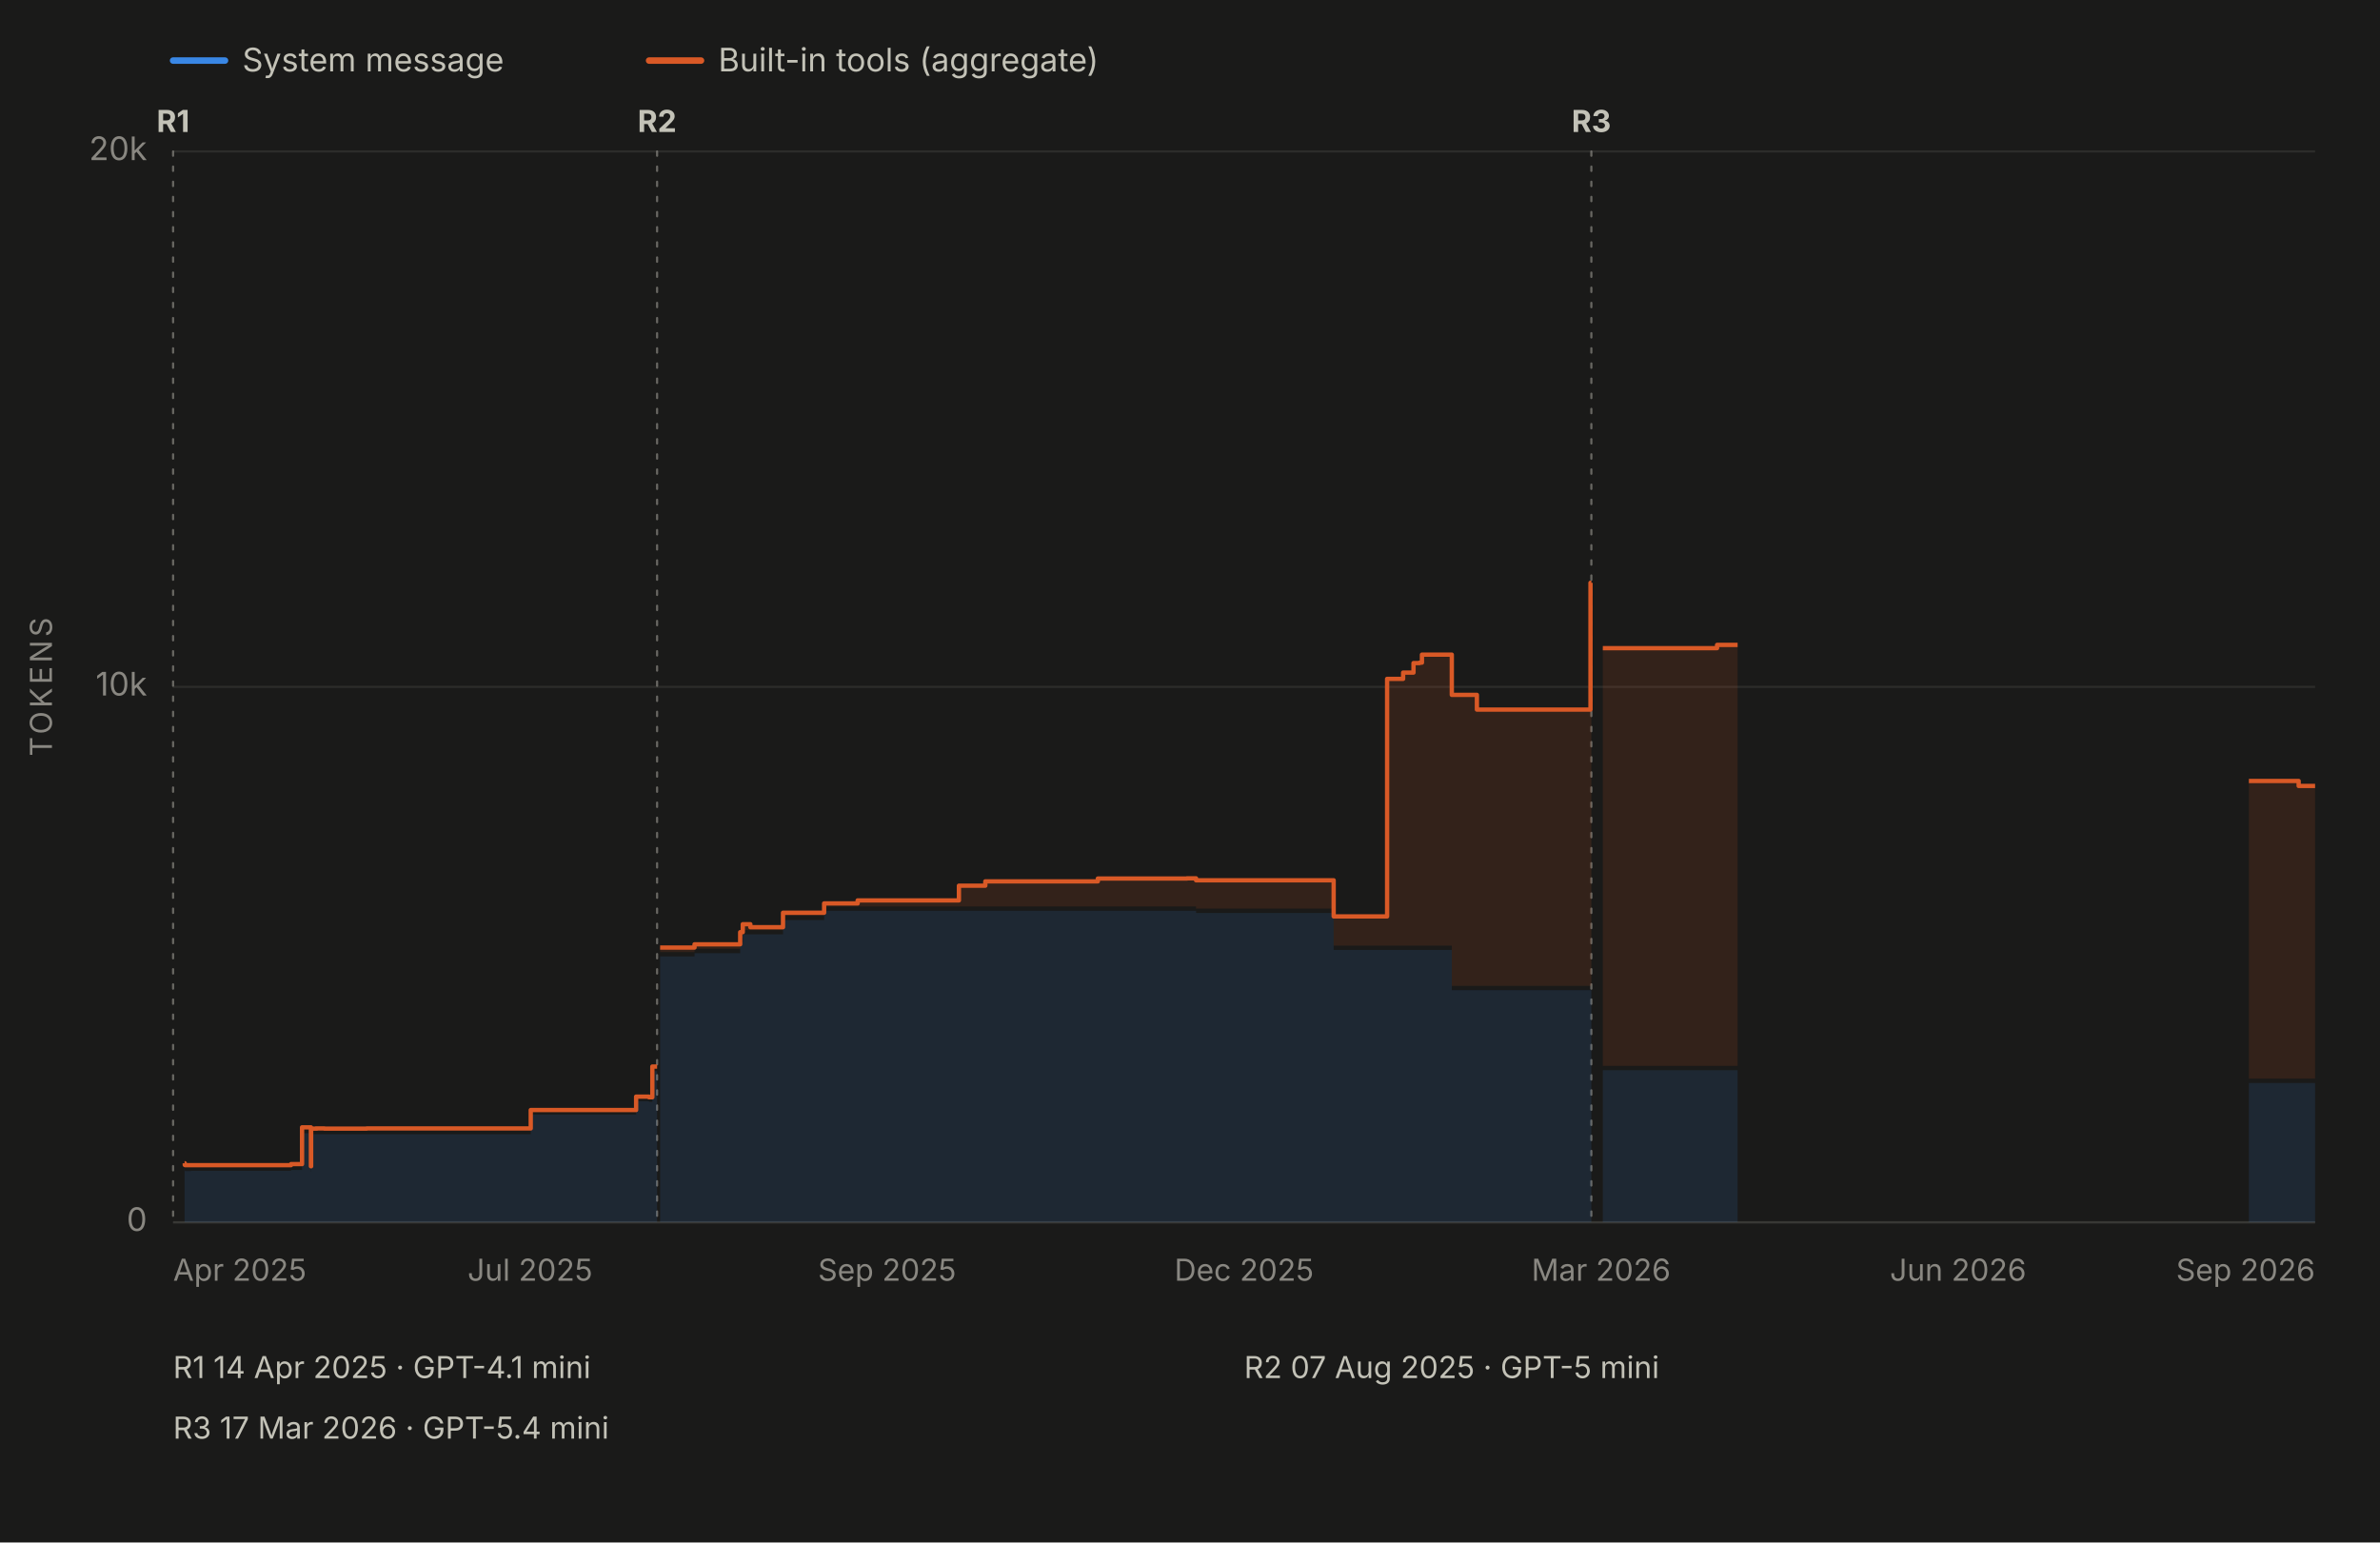
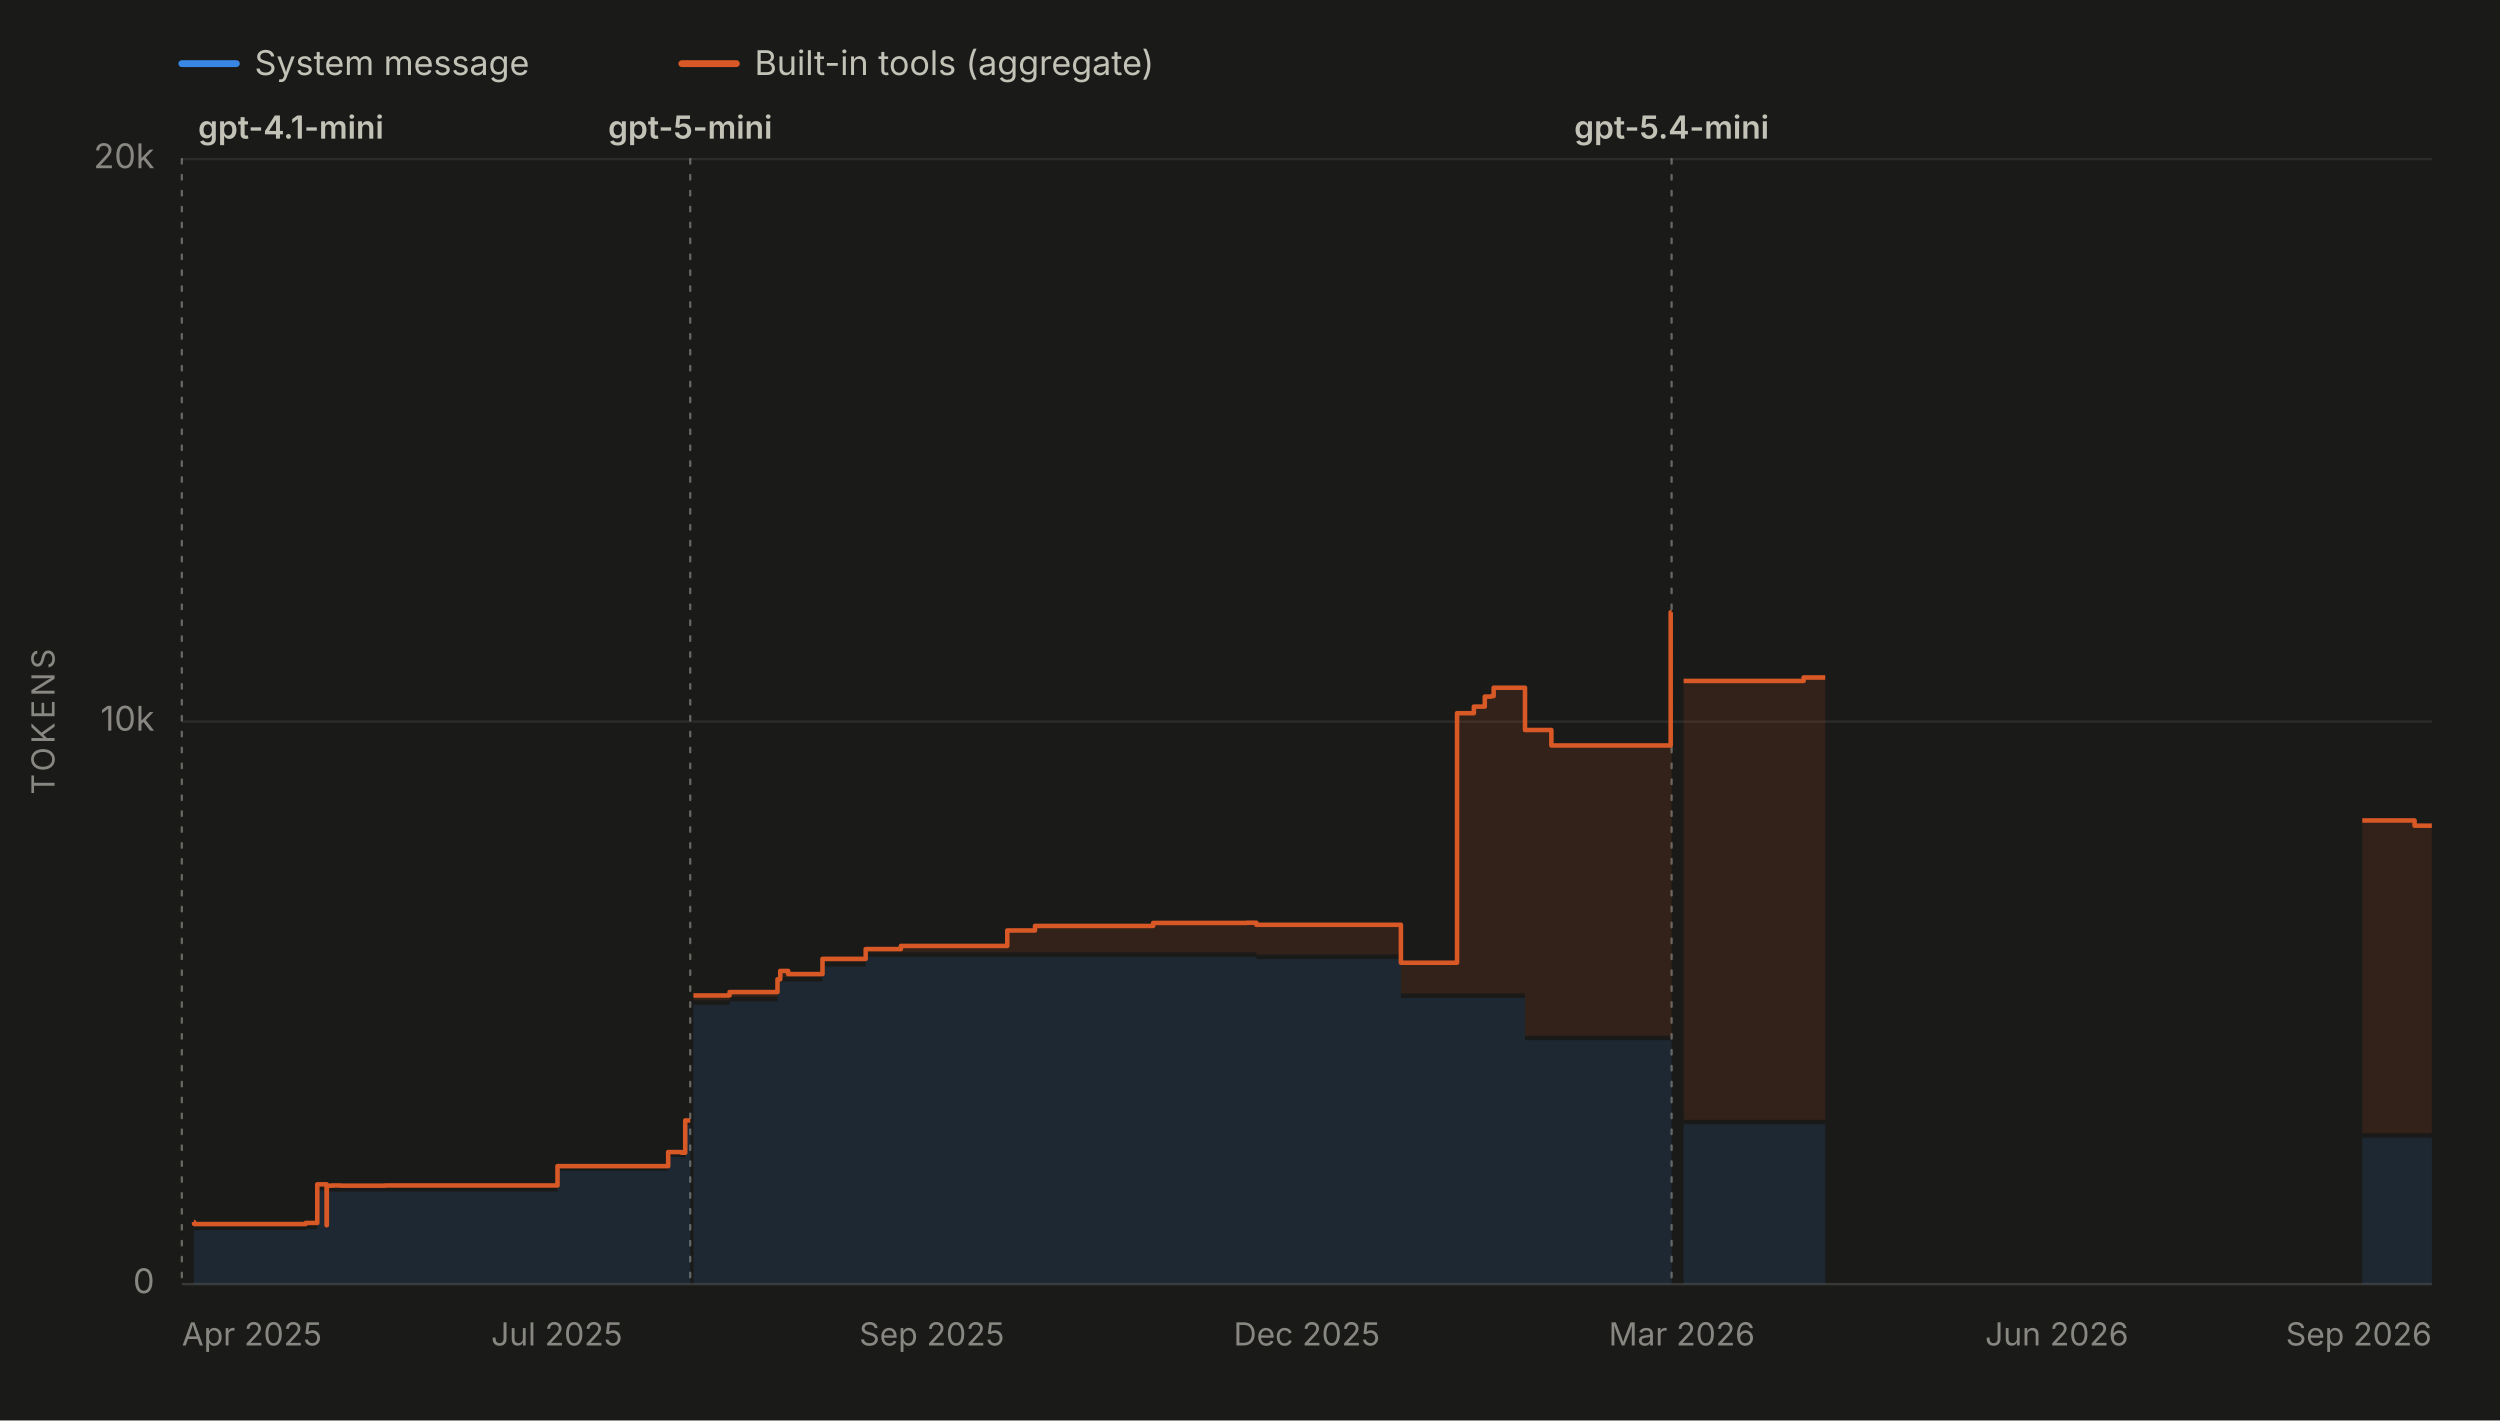
- <svg xmlns="http://www.w3.org/2000/svg" viewBox="0 0 1100 713" width="1100" height="713" role="img" aria-labelledby="chartTitle chartDesc" font-family="system-ui, -apple-system, 'Segoe UI', sans-serif">
-   <rect x="0" y="0" width="1100" height="713" fill="#1a1a19" />
+ <svg xmlns="http://www.w3.org/2000/svg" viewBox="0 0 1100 625" width="1100" height="625" role="img" aria-labelledby="chartTitle chartDesc" font-family="system-ui, -apple-system, 'Segoe UI', sans-serif">
+   <rect x="0" y="0" width="1100" height="625" fill="#1a1a19" />
  <line x1="80" y1="28" x2="104" y2="28" stroke="#3987e5" stroke-width="3" stroke-linecap="round" />
  <text x="112" y="33" font-size="15" fill="#c3c2b7">System message</text>
  <line x1="300" y1="28" x2="324" y2="28" stroke="#d95926" stroke-width="3" stroke-linecap="round" />
  <text x="332" y="33" font-size="15" fill="#c3c2b7">Built-in tools (aggregate)</text>
  <line x1="80" y1="565.0" x2="1070" y2="565.0" stroke="#2c2c2a" stroke-width="1" />
  <text x="68" y="569.0" font-size="15" fill="#898781" text-anchor="end">0</text>
  <line x1="80" y1="317.5" x2="1070" y2="317.5" stroke="#2c2c2a" stroke-width="1" />
  <text x="68" y="321.5" font-size="15" fill="#898781" text-anchor="end">10k</text>
  <line x1="80" y1="70.0" x2="1070" y2="70.0" stroke="#2c2c2a" stroke-width="1" />
  <text x="68" y="74.0" font-size="15" fill="#898781" text-anchor="end">20k</text>
  <text x="24" y="317.5" font-size="14" fill="#898781" text-anchor="middle" letter-spacing="1.5" transform="rotate(-90 24 317.5)">TOKENS</text>
  <line x1="80" y1="565" x2="1070" y2="565" stroke="#383835" stroke-width="1" />
  <text x="80.0" y="592" font-size="14" fill="#898781" text-anchor="start">Apr 2025</text>
  <text x="245.0" y="592" font-size="14" fill="#898781" text-anchor="middle">Jul 2025</text>
  <text x="410.0" y="592" font-size="14" fill="#898781" text-anchor="middle">Sep 2025</text>
  <text x="575.0" y="592" font-size="14" fill="#898781" text-anchor="middle">Dec 2025</text>
  <text x="740.0" y="592" font-size="14" fill="#898781" text-anchor="middle">Mar 2026</text>
  <text x="905.0" y="592" font-size="14" fill="#898781" text-anchor="middle">Jun 2026</text>
  <text x="1070.0" y="592" font-size="14" fill="#898781" text-anchor="end">Sep 2026</text>
  <g data-release-date="2025-04-14">
    <line x1="80.0" y1="70" x2="80.0" y2="565" stroke="#898781" stroke-width="1" stroke-dasharray="2,5" stroke-linecap="round" opacity="0.7" />
-     <text x="80.0" y="61.0" font-size="14" font-weight="700" fill="#c3c2b7" text-anchor="middle">R1</text>
+     <text x="128.0" y="61.0" font-size="14" font-weight="600" fill="#c3c2b7" text-anchor="middle">gpt-4.1-mini</text>
  </g>
  <g data-release-date="2025-08-07">
    <line x1="303.7" y1="70" x2="303.7" y2="565" stroke="#898781" stroke-width="1" stroke-dasharray="2,5" stroke-linecap="round" opacity="0.7" />
-     <text x="303.7" y="61.0" font-size="14" font-weight="700" fill="#c3c2b7" text-anchor="middle">R2</text>
+     <text x="303.7" y="61.0" font-size="14" font-weight="600" fill="#c3c2b7" text-anchor="middle">gpt-5-mini</text>
  </g>
  <g data-release-date="2026-03-17">
    <line x1="735.5" y1="70" x2="735.5" y2="565" stroke="#898781" stroke-width="1" stroke-dasharray="2,5" stroke-linecap="round" opacity="0.7" />
-     <text x="735.5" y="61.0" font-size="14" font-weight="700" fill="#c3c2b7" text-anchor="middle">R3</text>
+     <text x="735.5" y="61.0" font-size="14" font-weight="600" fill="#c3c2b7" text-anchor="middle">gpt-5.4-mini</text>
  </g>
  <g data-selected-models="gpt-4.1-mini">
    <path d="M 85.3 565.0 L 85.3 540.4 L 85.3 540.4 L 85.3 540.4 L 85.3 540.4 L 85.3 540.4 L 85.4 540.4 L 85.4 540.4 L 85.4 540.4 L 85.4 541.2 L 85.6 541.2 L 85.6 541.3 L 85.7 541.3 L 85.7 541.3 L 88.3 541.3 L 88.3 541.2 L 88.3 541.2 L 88.3 541.2 L 88.3 541.2 L 88.3 541.2 L 95.4 541.2 L 95.4 541.2 L 96.3 541.2 L 96.3 541.2 L 97.3 541.2 L 97.3 541.2 L 103.4 541.2 L 103.4 541.2 L 113.1 541.2 L 113.1 541.2 L 116.6 541.2 L 116.6 541.2 L 134.5 541.2 L 134.5 540.8 L 139.6 540.8 L 139.6 523.8 L 139.8 523.8 L 139.8 523.8 L 143.5 523.8 L 143.5 523.8 L 143.7 523.8 L 143.7 541.7 L 143.8 541.7 L 143.8 541.7 L 143.8 541.7 L 143.8 524.3 L 144.3 524.3 L 144.3 524.3 L 146.0 524.3 L 146.0 524.3 L 146.1 524.3 L 146.1 524.3 L 146.1 524.3 L 146.1 524.3 L 146.5 524.3 L 146.5 524.3 L 146.5 524.3 L 146.5 524.3 L 149.9 524.3 L 149.9 524.3 L 169.5 524.3 L 169.5 524.3 L 245.3 524.3 L 245.3 515.2 L 245.9 515.2 L 245.9 515.2 L 248.6 515.2 L 248.6 515.2 L 251.0 515.2 L 251.0 515.2 L 255.1 515.2 L 255.1 515.2 L 258.4 515.2 L 258.4 515.2 L 266.8 515.2 L 266.8 515.2 L 274.6 515.2 L 274.6 515.2 L 278.3 515.2 L 278.3 515.2 L 294.0 515.2 L 294.0 509.0 L 299.9 509.0 L 299.9 509.3 L 301.5 509.3 L 301.5 495.1 L 303.1 495.1 L 303.1 495.1 L 303.7 495.1 L 303.7 495.1 L 303.7 565.0 Z" fill="#3987e5" fill-opacity="0.13" stroke="none" />
    <path d="M 85.3 538.4 L 85.3 537.7 L 85.3 537.7 L 85.3 537.7 L 85.3 537.7 L 85.3 537.7 L 85.4 537.7 L 85.4 537.7 L 85.4 537.7 L 85.4 538.5 L 85.6 538.5 L 85.6 538.6 L 85.7 538.6 L 85.7 538.6 L 88.3 538.6 L 88.3 538.6 L 88.3 538.6 L 88.3 538.6 L 88.3 538.6 L 88.3 538.6 L 95.4 538.6 L 95.4 538.6 L 96.3 538.6 L 96.3 538.6 L 97.3 538.6 L 97.3 538.6 L 103.4 538.6 L 103.4 538.6 L 113.1 538.6 L 113.1 538.6 L 116.6 538.6 L 116.6 538.6 L 134.5 538.6 L 134.5 538.1 L 139.6 538.1 L 139.6 521.1 L 139.8 521.1 L 139.8 521.1 L 143.5 521.1 L 143.5 521.1 L 143.7 521.1 L 143.7 539.1 L 143.8 539.1 L 143.8 539.1 L 143.8 539.1 L 143.8 521.6 L 144.3 521.6 L 144.3 521.7 L 146.0 521.7 L 146.0 521.6 L 146.1 521.6 L 146.1 521.6 L 146.1 521.6 L 146.1 521.7 L 146.5 521.7 L 146.5 521.7 L 146.5 521.7 L 146.5 521.6 L 149.9 521.6 L 149.9 521.7 L 169.5 521.7 L 169.5 521.6 L 245.3 521.6 L 245.3 513.1 L 245.9 513.1 L 245.9 513.1 L 248.6 513.1 L 248.6 513.1 L 251.0 513.1 L 251.0 513.1 L 255.1 513.1 L 255.1 513.1 L 258.4 513.1 L 258.4 513.1 L 266.8 513.1 L 266.8 513.1 L 274.6 513.1 L 274.6 513.1 L 278.3 513.1 L 278.3 513.1 L 294.0 513.1 L 294.0 506.9 L 299.9 506.9 L 299.9 507.2 L 301.5 507.2 L 301.5 493.0 L 303.1 493.0 L 303.1 493.0 L 303.7 493.0 L 303.7 493.0 L 303.7 493.1 L 303.7 493.1 L 303.1 493.1 L 303.1 493.1 L 301.5 493.1 L 301.5 507.3 L 299.9 507.3 L 299.9 507.0 L 294.0 507.0 L 294.0 513.2 L 278.3 513.2 L 278.3 513.2 L 274.6 513.2 L 274.6 513.2 L 266.8 513.2 L 266.8 513.2 L 258.4 513.2 L 258.4 513.2 L 255.1 513.2 L 255.1 513.2 L 251.0 513.2 L 251.0 513.2 L 248.6 513.2 L 248.6 513.2 L 245.9 513.2 L 245.9 513.2 L 245.3 513.2 L 245.3 522.3 L 169.5 522.3 L 169.5 522.3 L 149.9 522.3 L 149.9 522.3 L 146.5 522.3 L 146.5 522.3 L 146.5 522.3 L 146.5 522.3 L 146.1 522.3 L 146.1 522.3 L 146.1 522.3 L 146.1 522.3 L 146.0 522.3 L 146.0 522.3 L 144.3 522.3 L 144.3 522.3 L 143.8 522.3 L 143.8 539.7 L 143.8 539.7 L 143.8 539.7 L 143.7 539.7 L 143.7 521.8 L 143.5 521.8 L 143.5 521.8 L 139.8 521.8 L 139.8 521.8 L 139.6 521.8 L 139.6 538.8 L 134.5 538.8 L 134.5 539.2 L 116.6 539.2 L 116.6 539.2 L 113.1 539.2 L 113.1 539.2 L 103.4 539.2 L 103.4 539.2 L 97.3 539.2 L 97.3 539.2 L 96.3 539.2 L 96.3 539.2 L 95.4 539.2 L 95.4 539.2 L 88.3 539.2 L 88.3 539.2 L 88.3 539.2 L 88.3 539.2 L 88.3 539.2 L 88.3 539.3 L 85.7 539.3 L 85.7 539.3 L 85.6 539.3 L 85.6 539.2 L 85.4 539.2 L 85.4 538.4 L 85.4 538.4 L 85.4 538.4 L 85.3 538.4 L 85.3 538.4 L 85.3 538.4 L 85.3 538.4 L 85.3 538.4 Z" fill="#d95926" fill-opacity="0.13" stroke="none" />
    <path d="M 85.3 537.7 L 85.3 537.7 L 85.3 537.7 L 85.3 537.7 L 85.3 537.7 L 85.4 537.7 L 85.4 537.7 L 85.4 537.7 L 85.4 538.5 L 85.6 538.5 L 85.6 538.6 L 85.7 538.6 L 85.7 538.6 L 88.3 538.6 L 88.3 538.6 L 88.3 538.6 L 88.3 538.6 L 88.3 538.6 L 88.3 538.6 L 95.4 538.6 L 95.4 538.6 L 96.3 538.6 L 96.3 538.6 L 97.3 538.6 L 97.3 538.6 L 103.4 538.6 L 103.4 538.6 L 113.1 538.6 L 113.1 538.6 L 116.6 538.6 L 116.6 538.6 L 134.5 538.6 L 134.5 538.1 L 139.6 538.1 L 139.6 521.1 L 139.8 521.1 L 139.8 521.1 L 143.5 521.1 L 143.5 521.1 L 143.7 521.1 L 143.7 539.1 L 143.8 539.1 L 143.8 539.1 L 143.8 539.1 L 143.8 521.6 L 144.3 521.6 L 144.3 521.7 L 146.0 521.7 L 146.0 521.6 L 146.1 521.6 L 146.1 521.6 L 146.1 521.6 L 146.1 521.7 L 146.5 521.7 L 146.5 521.7 L 146.5 521.7 L 146.5 521.6 L 149.9 521.6 L 149.9 521.7 L 169.5 521.7 L 169.5 521.6 L 245.3 521.6 L 245.3 513.1 L 245.9 513.1 L 245.9 513.1 L 248.6 513.1 L 248.6 513.1 L 251.0 513.1 L 251.0 513.1 L 255.1 513.1 L 255.1 513.1 L 258.4 513.1 L 258.4 513.1 L 266.8 513.1 L 266.8 513.1 L 274.6 513.1 L 274.6 513.1 L 278.3 513.1 L 278.3 513.1 L 294.0 513.1 L 294.0 506.9 L 299.9 506.9 L 299.9 507.2 L 301.5 507.2 L 301.5 493.0 L 303.1 493.0 L 303.1 493.0 L 303.7 493.0 L 303.7 493.0" fill="none" stroke="#d95926" stroke-width="2" stroke-linejoin="round" />
  </g>
  <g data-selected-models="gpt-5-mini-2025-08-07">
    <path d="M 305.1 565.0 L 305.1 442.1 L 305.8 442.1 L 305.8 442.1 L 307.7 442.1 L 307.7 442.1 L 313.8 442.1 L 313.8 442.1 L 321.0 442.1 L 321.0 440.6 L 329.5 440.6 L 329.5 440.6 L 342.1 440.6 L 342.1 435.6 L 343.3 435.6 L 343.3 431.9 L 346.8 431.9 L 346.8 431.9 L 347.0 431.9 L 347.0 431.9 L 356.1 431.9 L 356.1 431.9 L 357.8 431.9 L 357.8 431.9 L 361.9 431.9 L 361.9 425.3 L 367.7 425.3 L 367.7 425.3 L 371.2 425.3 L 371.2 425.3 L 371.4 425.3 L 371.4 425.3 L 371.6 425.3 L 371.6 425.3 L 380.9 425.3 L 380.9 421.0 L 384.9 421.0 L 384.9 421.0 L 387.1 421.0 L 387.1 421.0 L 396.4 421.0 L 396.4 421.0 L 398.4 421.0 L 398.4 421.0 L 402.4 421.0 L 402.4 421.0 L 415.9 421.0 L 415.9 421.0 L 422.0 421.0 L 422.0 421.0 L 426.4 421.0 L 426.4 421.0 L 443.2 421.0 L 443.2 421.0 L 455.4 421.0 L 455.4 421.0 L 456.9 421.0 L 456.9 421.0 L 459.1 421.0 L 459.1 421.0 L 468.6 421.0 L 468.6 421.0 L 469.1 421.0 L 469.1 421.0 L 478.3 421.0 L 478.3 421.0 L 478.4 421.0 L 478.4 421.0 L 484.1 421.0 L 484.1 421.0 L 488.3 421.0 L 488.3 421.0 L 495.8 421.0 L 495.8 421.0 L 507.4 421.0 L 507.4 421.0 L 507.6 421.0 L 507.6 421.0 L 509.2 421.0 L 509.2 421.0 L 511.3 421.0 L 511.3 421.0 L 533.1 421.0 L 533.1 421.0 L 536.6 421.0 L 536.6 421.0 L 545.2 421.0 L 545.2 421.0 L 548.6 421.0 L 548.6 421.0 L 550.3 421.0 L 550.3 421.0 L 552.8 421.0 L 552.8 422.0 L 558.4 422.0 L 558.4 422.0 L 563.8 422.0 L 563.8 422.0 L 564.0 422.0 L 564.0 422.0 L 565.9 422.0 L 565.9 422.0 L 568.7 422.0 L 568.7 422.0 L 600.9 422.0 L 600.9 422.0 L 601.3 422.0 L 601.3 422.0 L 606.8 422.0 L 606.8 422.0 L 616.4 422.0 L 616.4 439.1 L 617.0 439.1 L 617.0 439.1 L 618.3 439.1 L 618.3 439.1 L 618.9 439.1 L 618.9 439.1 L 620.0 439.1 L 620.0 439.1 L 630.1 439.1 L 630.1 439.1 L 632.2 439.1 L 632.2 439.1 L 637.6 439.1 L 637.6 439.1 L 637.7 439.1 L 637.7 439.1 L 641.1 439.1 L 641.1 439.1 L 648.5 439.1 L 648.5 439.1 L 653.3 439.1 L 653.3 439.1 L 656.1 439.1 L 656.1 439.1 L 657.2 439.1 L 657.2 439.1 L 658.1 439.1 L 658.1 439.1 L 659.1 439.1 L 659.1 439.1 L 671.0 439.1 L 671.0 457.7 L 672.8 457.7 L 672.8 457.7 L 672.9 457.7 L 672.9 457.7 L 682.6 457.7 L 682.6 457.7 L 682.9 457.7 L 682.9 457.7 L 683.5 457.7 L 683.5 457.7 L 698.0 457.7 L 698.0 457.7 L 700.4 457.7 L 700.4 457.7 L 707.8 457.7 L 707.8 457.7 L 712.3 457.7 L 712.3 457.7 L 713.7 457.7 L 713.7 457.7 L 719.7 457.7 L 719.7 457.7 L 722.3 457.7 L 722.3 457.7 L 723.8 457.7 L 723.8 457.7 L 735.1 457.7 L 735.1 457.7 L 735.5 457.7 L 735.5 457.7 L 735.5 565.0 Z" fill="#3987e5" fill-opacity="0.13" stroke="none" />
    <path d="M 305.1 440.1 L 305.1 438.0 L 305.8 438.0 L 305.8 438.0 L 307.7 438.0 L 307.7 438.0 L 313.8 438.0 L 313.8 438.0 L 321.0 438.0 L 321.0 436.5 L 329.5 436.5 L 329.5 436.5 L 342.1 436.5 L 342.1 430.9 L 343.3 430.9 L 343.3 427.2 L 346.8 427.2 L 346.8 428.6 L 347.0 428.6 L 347.0 428.6 L 356.1 428.6 L 356.1 428.6 L 357.8 428.6 L 357.8 428.6 L 361.9 428.6 L 361.9 421.9 L 367.7 421.9 L 367.7 421.9 L 371.2 421.9 L 371.2 421.9 L 371.4 421.9 L 371.4 421.9 L 371.6 421.9 L 371.6 421.9 L 380.9 421.9 L 380.9 417.6 L 384.9 417.6 L 384.9 417.6 L 387.1 417.6 L 387.1 417.6 L 396.4 417.6 L 396.4 416.2 L 398.4 416.2 L 398.4 416.2 L 402.4 416.2 L 402.4 416.2 L 415.9 416.2 L 415.9 416.2 L 422.0 416.2 L 422.0 416.2 L 426.4 416.2 L 426.4 416.2 L 443.2 416.2 L 443.2 409.4 L 455.4 409.4 L 455.4 407.4 L 456.9 407.4 L 456.9 407.4 L 459.1 407.4 L 459.1 407.4 L 468.6 407.4 L 468.6 407.4 L 469.1 407.4 L 469.1 407.4 L 478.3 407.4 L 478.3 407.4 L 478.4 407.4 L 478.4 407.4 L 484.1 407.4 L 484.1 407.4 L 488.3 407.4 L 488.3 407.4 L 495.8 407.4 L 495.8 407.4 L 507.4 407.4 L 507.4 406.1 L 507.6 406.1 L 507.6 406.1 L 509.2 406.1 L 509.2 406.1 L 511.3 406.1 L 511.3 406.1 L 533.1 406.1 L 533.1 406.1 L 536.6 406.1 L 536.6 406.1 L 545.2 406.1 L 545.2 406.1 L 548.6 406.1 L 548.6 406.0 L 550.3 406.0 L 550.3 406.0 L 552.8 406.0 L 552.8 406.9 L 558.4 406.9 L 558.4 406.9 L 563.8 406.9 L 563.8 406.9 L 564.0 406.9 L 564.0 406.9 L 565.9 406.9 L 565.9 406.9 L 568.7 406.9 L 568.7 406.9 L 600.9 406.9 L 600.9 406.9 L 601.3 406.9 L 601.3 406.9 L 606.8 406.9 L 606.8 406.9 L 616.4 406.9 L 616.4 423.6 L 617.0 423.6 L 617.0 423.6 L 618.3 423.6 L 618.3 423.6 L 618.9 423.6 L 618.9 423.6 L 620.0 423.6 L 620.0 423.6 L 630.1 423.6 L 630.1 423.6 L 632.2 423.6 L 632.2 423.6 L 637.6 423.6 L 637.6 423.6 L 637.7 423.6 L 637.7 423.6 L 641.1 423.6 L 641.1 313.8 L 648.5 313.8 L 648.5 310.9 L 653.3 310.9 L 653.3 306.5 L 656.1 306.5 L 656.1 306.3 L 657.2 306.3 L 657.2 302.6 L 658.1 302.6 L 658.1 302.6 L 659.1 302.6 L 659.1 302.6 L 671.0 302.6 L 671.0 321.2 L 672.8 321.2 L 672.8 321.2 L 672.9 321.2 L 672.9 321.2 L 682.6 321.2 L 682.6 328.0 L 682.9 328.0 L 682.9 328.0 L 683.5 328.0 L 683.5 328.0 L 698.0 328.0 L 698.0 328.0 L 700.4 328.0 L 700.4 328.0 L 707.8 328.0 L 707.8 328.0 L 712.3 328.0 L 712.3 328.0 L 713.7 328.0 L 713.7 328.0 L 719.7 328.0 L 719.7 328.0 L 722.3 328.0 L 722.3 328.0 L 723.8 328.0 L 723.8 328.0 L 735.1 328.0 L 735.1 269.4 L 735.5 269.4 L 735.5 269.4 L 735.5 455.7 L 735.5 455.7 L 735.1 455.7 L 735.1 455.7 L 723.8 455.7 L 723.8 455.7 L 722.3 455.7 L 722.3 455.7 L 719.7 455.7 L 719.7 455.7 L 713.7 455.7 L 713.7 455.7 L 712.3 455.7 L 712.3 455.7 L 707.8 455.7 L 707.8 455.7 L 700.4 455.7 L 700.4 455.7 L 698.0 455.7 L 698.0 455.7 L 683.5 455.7 L 683.5 455.7 L 682.9 455.7 L 682.9 455.7 L 682.6 455.7 L 682.6 455.7 L 672.9 455.7 L 672.9 455.7 L 672.8 455.7 L 672.8 455.7 L 671.0 455.7 L 671.0 437.1 L 659.1 437.1 L 659.1 437.1 L 658.1 437.1 L 658.1 437.1 L 657.2 437.1 L 657.2 437.1 L 656.1 437.1 L 656.1 437.1 L 653.3 437.1 L 653.3 437.1 L 648.5 437.1 L 648.5 437.1 L 641.1 437.1 L 641.1 437.1 L 637.7 437.1 L 637.7 437.1 L 637.6 437.1 L 637.6 437.1 L 632.2 437.1 L 632.2 437.1 L 630.1 437.1 L 630.1 437.1 L 620.0 437.1 L 620.0 437.1 L 618.9 437.1 L 618.9 437.1 L 618.3 437.1 L 618.3 437.1 L 617.0 437.1 L 617.0 437.1 L 616.4 437.1 L 616.4 420.0 L 606.8 420.0 L 606.8 420.0 L 601.3 420.0 L 601.3 420.0 L 600.9 420.0 L 600.9 420.0 L 568.7 420.0 L 568.7 420.0 L 565.9 420.0 L 565.9 420.0 L 564.0 420.0 L 564.0 420.0 L 563.8 420.0 L 563.8 420.0 L 558.4 420.0 L 558.4 420.0 L 552.8 420.0 L 552.8 419.0 L 550.3 419.0 L 550.3 419.0 L 548.6 419.0 L 548.6 419.0 L 545.2 419.0 L 545.2 419.0 L 536.6 419.0 L 536.6 419.0 L 533.1 419.0 L 533.1 419.0 L 511.3 419.0 L 511.3 419.0 L 509.2 419.0 L 509.2 419.0 L 507.6 419.0 L 507.6 419.0 L 507.4 419.0 L 507.4 419.0 L 495.8 419.0 L 495.8 419.0 L 488.3 419.0 L 488.3 419.0 L 484.1 419.0 L 484.1 419.0 L 478.4 419.0 L 478.4 419.0 L 478.3 419.0 L 478.3 419.0 L 469.1 419.0 L 469.1 419.0 L 468.6 419.0 L 468.6 419.0 L 459.1 419.0 L 459.1 419.0 L 456.9 419.0 L 456.9 419.0 L 455.4 419.0 L 455.4 419.0 L 443.2 419.0 L 443.2 419.0 L 426.4 419.0 L 426.4 419.0 L 422.0 419.0 L 422.0 419.0 L 415.9 419.0 L 415.9 419.0 L 402.4 419.0 L 402.4 419.0 L 398.4 419.0 L 398.4 419.0 L 396.4 419.0 L 396.4 419.0 L 387.1 419.0 L 387.1 419.0 L 384.9 419.0 L 384.9 419.0 L 380.9 419.0 L 380.9 423.3 L 371.6 423.3 L 371.6 423.3 L 371.4 423.3 L 371.4 423.3 L 371.2 423.3 L 371.2 423.3 L 367.7 423.3 L 367.7 423.3 L 361.9 423.3 L 361.9 429.9 L 357.8 429.9 L 357.8 429.9 L 356.1 429.9 L 356.1 429.9 L 347.0 429.9 L 347.0 429.9 L 346.8 429.9 L 346.8 429.9 L 343.3 429.9 L 343.3 433.6 L 342.1 433.6 L 342.1 438.6 L 329.5 438.6 L 329.5 438.6 L 321.0 438.6 L 321.0 440.1 L 313.8 440.1 L 313.8 440.1 L 307.7 440.1 L 307.7 440.1 L 305.8 440.1 L 305.8 440.1 L 305.1 440.1 Z" fill="#d95926" fill-opacity="0.13" stroke="none" />
    <path d="M 305.1 438.0 L 305.8 438.0 L 305.8 438.0 L 307.7 438.0 L 307.7 438.0 L 313.8 438.0 L 313.8 438.0 L 321.0 438.0 L 321.0 436.5 L 329.5 436.5 L 329.5 436.5 L 342.1 436.5 L 342.1 430.9 L 343.3 430.9 L 343.3 427.2 L 346.8 427.2 L 346.8 428.6 L 347.0 428.6 L 347.0 428.6 L 356.1 428.6 L 356.1 428.6 L 357.8 428.6 L 357.8 428.6 L 361.9 428.6 L 361.9 421.9 L 367.7 421.9 L 367.7 421.9 L 371.2 421.9 L 371.2 421.9 L 371.4 421.9 L 371.4 421.9 L 371.6 421.9 L 371.6 421.9 L 380.9 421.9 L 380.9 417.6 L 384.9 417.6 L 384.9 417.6 L 387.1 417.6 L 387.1 417.6 L 396.4 417.6 L 396.4 416.2 L 398.4 416.2 L 398.4 416.2 L 402.4 416.2 L 402.4 416.2 L 415.9 416.2 L 415.9 416.2 L 422.0 416.2 L 422.0 416.2 L 426.4 416.2 L 426.4 416.2 L 443.2 416.2 L 443.2 409.4 L 455.4 409.4 L 455.4 407.4 L 456.9 407.4 L 456.9 407.4 L 459.1 407.4 L 459.1 407.4 L 468.6 407.4 L 468.6 407.4 L 469.1 407.4 L 469.1 407.4 L 478.3 407.4 L 478.3 407.4 L 478.4 407.4 L 478.4 407.4 L 484.1 407.4 L 484.1 407.4 L 488.3 407.4 L 488.3 407.4 L 495.8 407.4 L 495.8 407.4 L 507.4 407.4 L 507.4 406.1 L 507.6 406.1 L 507.6 406.1 L 509.2 406.1 L 509.2 406.1 L 511.3 406.1 L 511.3 406.1 L 533.1 406.1 L 533.1 406.1 L 536.6 406.1 L 536.6 406.1 L 545.2 406.1 L 545.2 406.1 L 548.6 406.1 L 548.6 406.0 L 550.3 406.0 L 550.3 406.0 L 552.8 406.0 L 552.8 406.9 L 558.4 406.9 L 558.4 406.9 L 563.8 406.9 L 563.8 406.9 L 564.0 406.9 L 564.0 406.9 L 565.9 406.9 L 565.9 406.9 L 568.7 406.9 L 568.7 406.9 L 600.9 406.9 L 600.9 406.9 L 601.3 406.9 L 601.3 406.9 L 606.8 406.9 L 606.8 406.9 L 616.4 406.9 L 616.4 423.6 L 617.0 423.6 L 617.0 423.6 L 618.3 423.6 L 618.3 423.6 L 618.9 423.6 L 618.9 423.6 L 620.0 423.6 L 620.0 423.6 L 630.1 423.6 L 630.1 423.6 L 632.2 423.6 L 632.2 423.6 L 637.6 423.6 L 637.6 423.6 L 637.7 423.6 L 637.7 423.6 L 641.1 423.6 L 641.1 313.8 L 648.5 313.8 L 648.5 310.9 L 653.3 310.9 L 653.3 306.5 L 656.1 306.5 L 656.1 306.3 L 657.2 306.3 L 657.2 302.6 L 658.1 302.6 L 658.1 302.6 L 659.1 302.6 L 659.1 302.6 L 671.0 302.6 L 671.0 321.2 L 672.8 321.2 L 672.8 321.2 L 672.9 321.2 L 672.9 321.2 L 682.6 321.2 L 682.6 328.0 L 682.9 328.0 L 682.9 328.0 L 683.5 328.0 L 683.5 328.0 L 698.0 328.0 L 698.0 328.0 L 700.4 328.0 L 700.4 328.0 L 707.8 328.0 L 707.8 328.0 L 712.3 328.0 L 712.3 328.0 L 713.7 328.0 L 713.7 328.0 L 719.7 328.0 L 719.7 328.0 L 722.3 328.0 L 722.3 328.0 L 723.8 328.0 L 723.8 328.0 L 735.1 328.0 L 735.1 269.4 L 735.5 269.4 L 735.5 269.4" fill="none" stroke="#d95926" stroke-width="2" stroke-linejoin="round" />
  </g>
  <g data-selected-models="gpt-5.4-mini">
    <path d="M 740.8 565.0 L 740.8 494.7 L 754.8 494.7 L 754.8 494.7 L 764.1 494.7 L 764.1 494.7 L 784.0 494.7 L 784.0 494.7 L 784.3 494.7 L 784.3 494.7 L 793.6 494.7 L 793.6 494.7 L 803.1 494.7 L 803.1 494.7 L 803.1 565.0 Z" fill="#3987e5" fill-opacity="0.13" stroke="none" />
    <path d="M 740.8 492.7 L 740.8 299.6 L 754.8 299.6 L 754.8 299.6 L 764.1 299.6 L 764.1 299.6 L 784.0 299.6 L 784.0 299.6 L 784.3 299.6 L 784.3 299.6 L 793.6 299.6 L 793.6 298.1 L 803.1 298.1 L 803.1 298.1 L 803.1 492.7 L 803.1 492.7 L 793.6 492.7 L 793.6 492.7 L 784.3 492.7 L 784.3 492.7 L 784.0 492.7 L 784.0 492.7 L 764.1 492.7 L 764.1 492.7 L 754.8 492.7 L 754.8 492.7 L 740.8 492.7 Z" fill="#d95926" fill-opacity="0.13" stroke="none" />
    <path d="M 740.8 299.6 L 754.8 299.6 L 754.8 299.6 L 764.1 299.6 L 764.1 299.6 L 784.0 299.6 L 784.0 299.6 L 784.3 299.6 L 784.3 299.6 L 793.6 299.6 L 793.6 298.1 L 803.1 298.1 L 803.1 298.1" fill="none" stroke="#d95926" stroke-width="2" stroke-linejoin="round" />
  </g>
  <g data-selected-models="gpt-5.4-mini">
    <path d="M 1039.4 565.0 L 1039.4 500.6 L 1040.7 500.6 L 1040.7 500.6 L 1046.8 500.6 L 1046.8 500.6 L 1052.3 500.6 L 1052.3 500.6 L 1052.9 500.6 L 1052.9 500.6 L 1057.3 500.6 L 1057.3 500.6 L 1062.4 500.6 L 1062.4 500.6 L 1064.1 500.6 L 1064.1 500.6 L 1066.3 500.6 L 1066.3 500.6 L 1067.9 500.6 L 1067.9 500.6 L 1068.2 500.6 L 1068.2 500.6 L 1069.7 500.6 L 1069.7 500.6 L 1070.0 500.6 L 1070.0 500.6 L 1070.0 565.0 Z" fill="#3987e5" fill-opacity="0.13" stroke="none" />
    <path d="M 1039.4 498.6 L 1039.4 361.0 L 1040.7 361.0 L 1040.7 361.0 L 1046.8 361.0 L 1046.8 361.0 L 1052.3 361.0 L 1052.3 361.0 L 1052.9 361.0 L 1052.9 361.0 L 1057.3 361.0 L 1057.3 361.0 L 1062.4 361.0 L 1062.4 363.3 L 1064.1 363.3 L 1064.1 363.3 L 1066.3 363.3 L 1066.3 363.3 L 1067.9 363.3 L 1067.9 363.3 L 1068.2 363.3 L 1068.2 363.3 L 1069.7 363.3 L 1069.7 363.3 L 1070.0 363.3 L 1070.0 363.3 L 1070.0 498.6 L 1070.0 498.6 L 1069.7 498.6 L 1069.7 498.6 L 1068.2 498.6 L 1068.2 498.6 L 1067.9 498.6 L 1067.9 498.6 L 1066.3 498.6 L 1066.3 498.6 L 1064.1 498.6 L 1064.1 498.6 L 1062.4 498.6 L 1062.4 498.6 L 1057.3 498.6 L 1057.3 498.6 L 1052.9 498.6 L 1052.9 498.6 L 1052.3 498.6 L 1052.3 498.6 L 1046.8 498.6 L 1046.8 498.6 L 1040.7 498.6 L 1040.7 498.6 L 1039.4 498.6 Z" fill="#d95926" fill-opacity="0.13" stroke="none" />
    <path d="M 1039.4 361.0 L 1040.7 361.0 L 1040.7 361.0 L 1046.8 361.0 L 1046.8 361.0 L 1052.3 361.0 L 1052.3 361.0 L 1052.9 361.0 L 1052.9 361.0 L 1057.3 361.0 L 1057.3 361.0 L 1062.4 361.0 L 1062.4 363.3 L 1064.1 363.3 L 1064.1 363.3 L 1066.3 363.3 L 1066.3 363.3 L 1067.9 363.3 L 1067.9 363.3 L 1068.2 363.3 L 1068.2 363.3 L 1069.7 363.3 L 1069.7 363.3 L 1070.0 363.3 L 1070.0 363.3" fill="none" stroke="#d95926" stroke-width="2" stroke-linejoin="round" />
  </g>
-   <text x="80.0" y="637.0" font-size="14" fill="#c3c2b7">R1  14 Apr 2025 · GPT-4.1 mini</text>
-   <text x="575.0" y="637.0" font-size="14" fill="#c3c2b7">R2  07 Aug 2025 · GPT-5 mini</text>
-   <text x="80.0" y="665.0" font-size="14" fill="#c3c2b7">R3  17 Mar 2026 · GPT-5.4 mini</text>
</svg>
